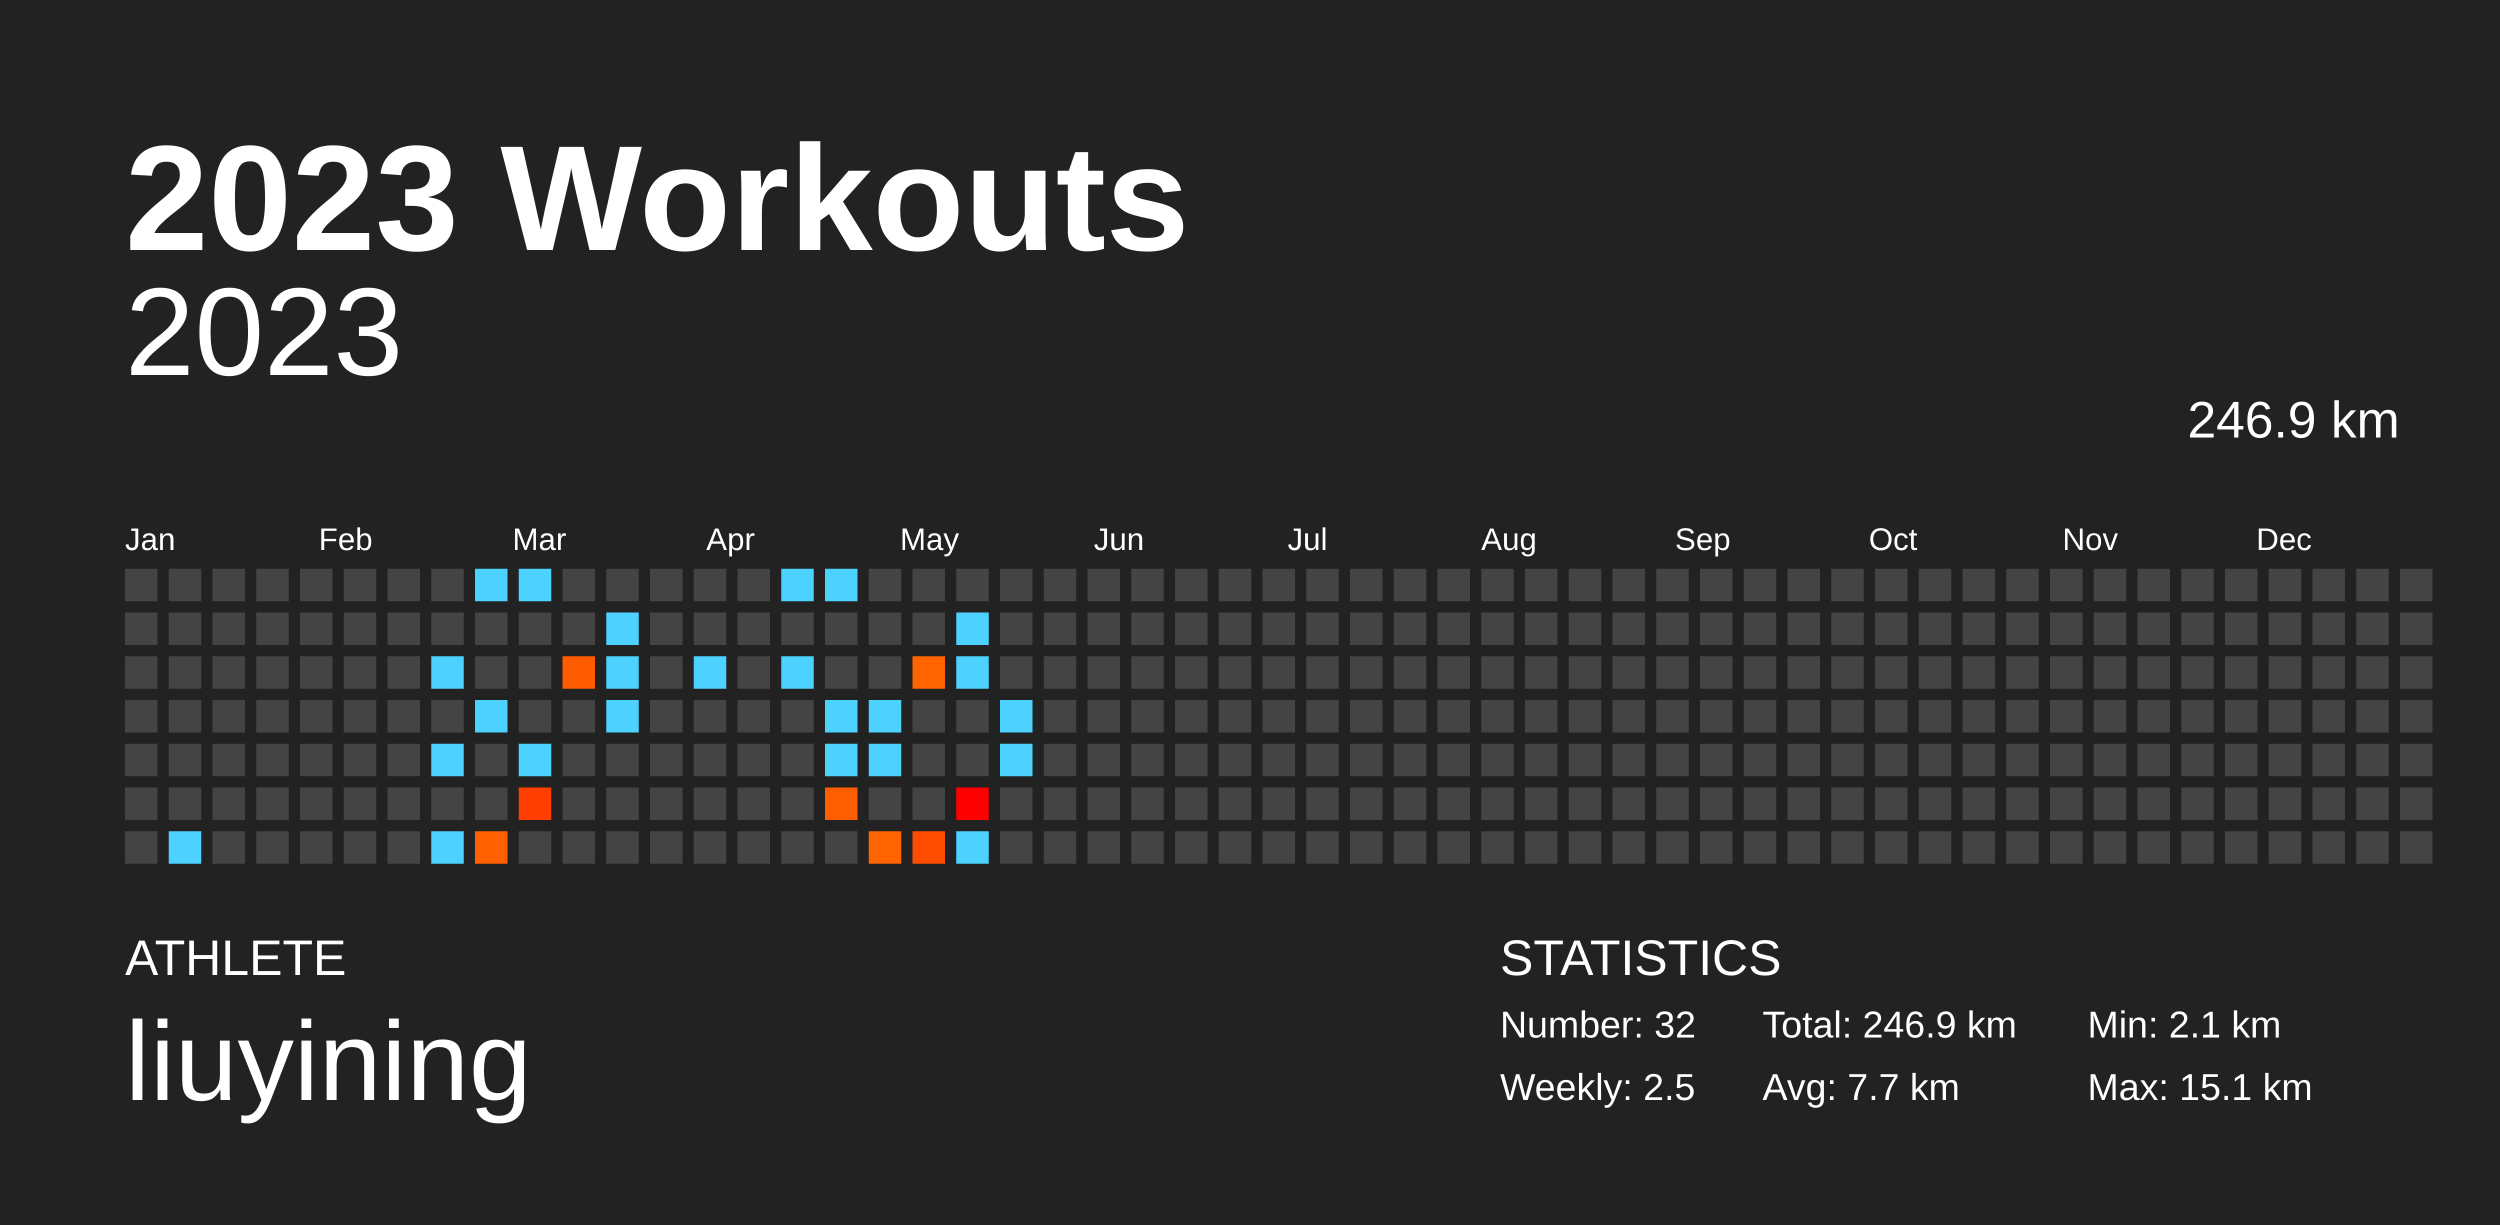
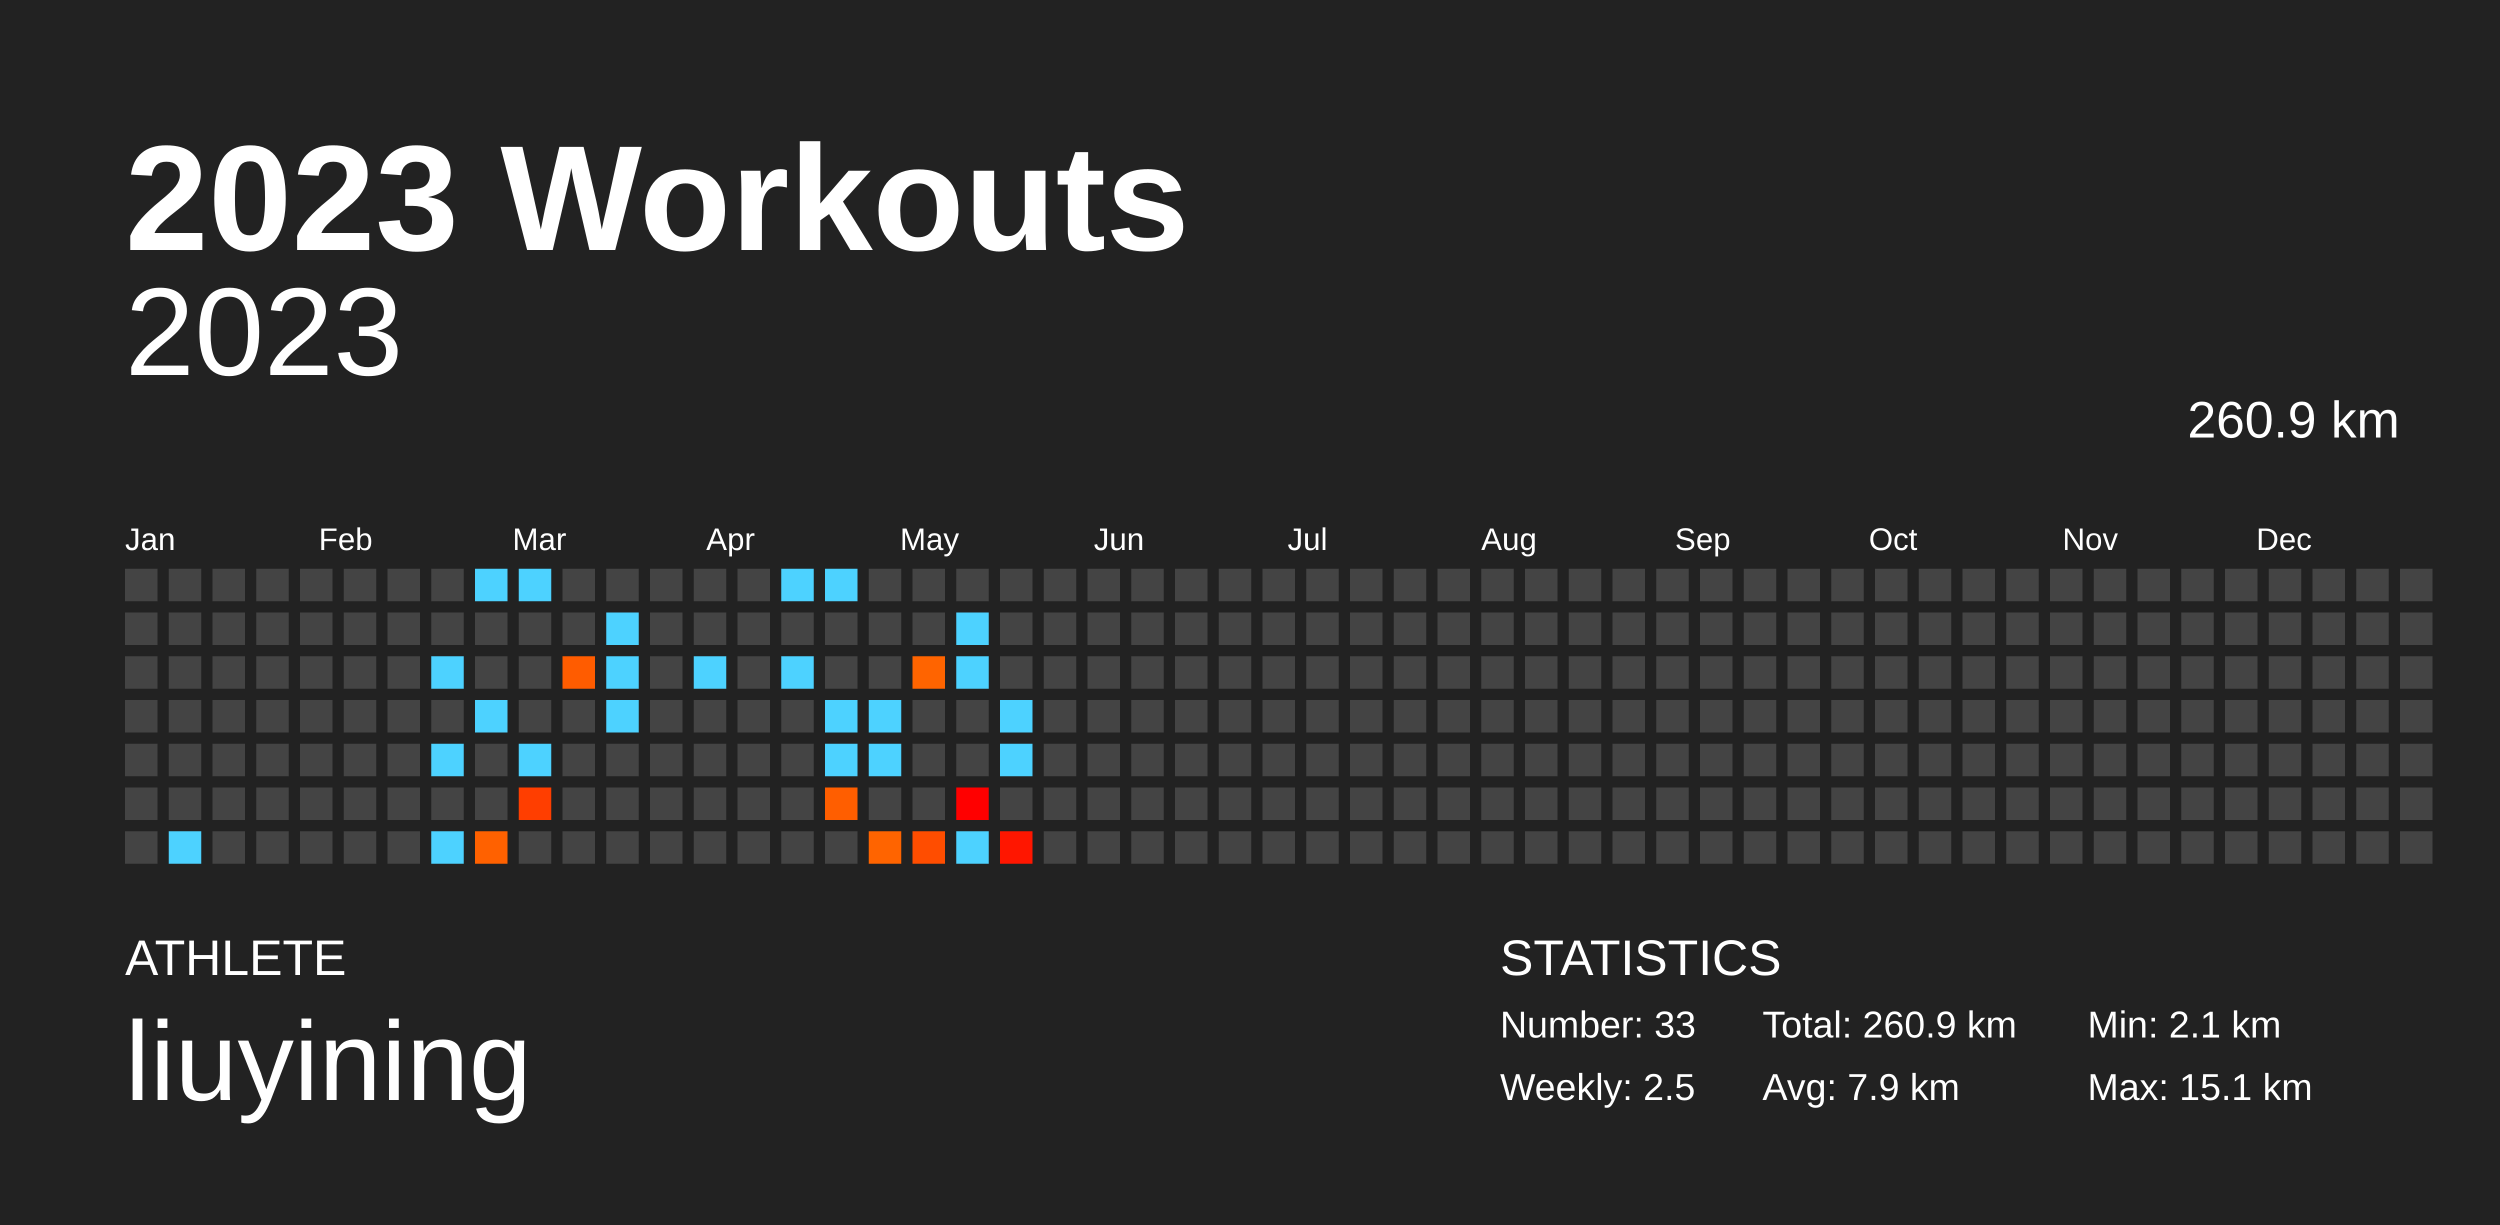
<svg xmlns="http://www.w3.org/2000/svg" baseProfile="full" height="98mm" version="1.1" viewBox="0,0,200,98" width="200mm">
  <defs />
  <rect fill="#222222" height="98" width="200" x="0" y="0" />
  <text fill="#FFFFFF" style="font-size:12px; font-family:Arial; font-weight:bold;" x="10" y="20">2023 Workouts</text>
  <text fill="#FFFFFF" style="font-size:4px; font-family:Arial" x="10" y="78">ATHLETE</text>
  <text fill="#FFFFFF" style="font-size:9px; font-family:Arial" x="10" y="88">liuyining</text>
  <text fill="#FFFFFF" style="font-size:4px; font-family:Arial" x="120" y="78">STATISTICS</text>
-   <text fill="#FFFFFF" style="font-size:3px; font-family:Arial" x="120" y="83">Number: 32</text>
+   <text fill="#FFFFFF" style="font-size:3px; font-family:Arial" x="120" y="83">Number: 33</text>
  <text fill="#FFFFFF" style="font-size:3px; font-family:Arial" x="120" y="88">Weekly: 2.5</text>
-   <text fill="#FFFFFF" style="font-size:3px; font-family:Arial" x="141" y="83">Total: 246.9 km</text>
-   <text fill="#FFFFFF" style="font-size:3px; font-family:Arial" x="141" y="88">Avg: 7.7 km</text>
+   <text fill="#FFFFFF" style="font-size:3px; font-family:Arial" x="141" y="83">Total: 260.9 km</text>
+   <text fill="#FFFFFF" style="font-size:3px; font-family:Arial" x="141" y="88">Avg: 7.9 km</text>
  <text fill="#FFFFFF" style="font-size:3px; font-family:Arial" x="167" y="83">Min: 2.1 km</text>
  <text fill="#FFFFFF" style="font-size:3px; font-family:Arial" x="167" y="88">Max: 15.1 km</text>
  <text alignment-baseline="hanging" fill="#FFFFFF" style="font-size:10.0px; font-family:Arial;" x="10" y="30">2023</text>
-   <text alignment-baseline="hanging" fill="#FFFFFF" style="font-size:4.125px; font-family:Arial;" x="175" y="35">246.9 km</text>
+   <text alignment-baseline="hanging" fill="#FFFFFF" style="font-size:4.125px; font-family:Arial;" x="175" y="35">260.9 km</text>
  <text fill="#FFFFFF" style="font-size:2.5px; font-family:Arial" x="10.0" y="44">Jan</text>
  <text fill="#FFFFFF" style="font-size:2.5px; font-family:Arial" x="25.5" y="44">Feb</text>
  <text fill="#FFFFFF" style="font-size:2.5px; font-family:Arial" x="41.0" y="44">Mar</text>
  <text fill="#FFFFFF" style="font-size:2.5px; font-family:Arial" x="56.5" y="44">Apr</text>
  <text fill="#FFFFFF" style="font-size:2.5px; font-family:Arial" x="72.0" y="44">May</text>
  <text fill="#FFFFFF" style="font-size:2.5px; font-family:Arial" x="87.5" y="44">Jun</text>
  <text fill="#FFFFFF" style="font-size:2.5px; font-family:Arial" x="103.0" y="44">Jul</text>
  <text fill="#FFFFFF" style="font-size:2.5px; font-family:Arial" x="118.5" y="44">Aug</text>
  <text fill="#FFFFFF" style="font-size:2.5px; font-family:Arial" x="134.0" y="44">Sep</text>
  <text fill="#FFFFFF" style="font-size:2.5px; font-family:Arial" x="149.5" y="44">Oct</text>
  <text fill="#FFFFFF" style="font-size:2.5px; font-family:Arial" x="165.0" y="44">Nov</text>
  <text fill="#FFFFFF" style="font-size:2.5px; font-family:Arial" x="180.5" y="44">Dec</text>
  <rect fill="#444444" height="2.6" width="2.6" x="10.0" y="45.5" />
  <rect fill="#444444" height="2.6" width="2.6" x="10.0" y="49.0" />
  <rect fill="#444444" height="2.6" width="2.6" x="10.0" y="52.5" />
  <rect fill="#444444" height="2.6" width="2.6" x="10.0" y="56.0" />
  <rect fill="#444444" height="2.6" width="2.6" x="10.0" y="59.5" />
  <rect fill="#444444" height="2.6" width="2.6" x="10.0" y="63.0" />
  <rect fill="#444444" height="2.6" width="2.6" x="10.0" y="66.5" />
  <rect fill="#444444" height="2.6" width="2.6" x="13.5" y="45.5" />
  <rect fill="#444444" height="2.6" width="2.6" x="13.5" y="49.0" />
  <rect fill="#444444" height="2.6" width="2.6" x="13.5" y="52.5" />
  <rect fill="#444444" height="2.6" width="2.6" x="13.5" y="56.0" />
  <rect fill="#444444" height="2.6" width="2.6" x="13.5" y="59.5" />
  <rect fill="#444444" height="2.6" width="2.6" x="13.5" y="63.0" />
  <rect fill="#4dd2ff" height="2.6" width="2.6" x="13.5" y="66.5" />
  <rect fill="#444444" height="2.6" width="2.6" x="17.0" y="45.5" />
  <rect fill="#444444" height="2.6" width="2.6" x="17.0" y="49.0" />
  <rect fill="#444444" height="2.6" width="2.6" x="17.0" y="52.5" />
  <rect fill="#444444" height="2.6" width="2.6" x="17.0" y="56.0" />
  <rect fill="#444444" height="2.6" width="2.6" x="17.0" y="59.5" />
  <rect fill="#444444" height="2.6" width="2.6" x="17.0" y="63.0" />
  <rect fill="#444444" height="2.6" width="2.6" x="17.0" y="66.5" />
  <rect fill="#444444" height="2.6" width="2.6" x="20.5" y="45.5" />
  <rect fill="#444444" height="2.6" width="2.6" x="20.5" y="49.0" />
  <rect fill="#444444" height="2.6" width="2.6" x="20.5" y="52.5" />
  <rect fill="#444444" height="2.6" width="2.6" x="20.5" y="56.0" />
  <rect fill="#444444" height="2.6" width="2.6" x="20.5" y="59.5" />
  <rect fill="#444444" height="2.6" width="2.6" x="20.5" y="63.0" />
  <rect fill="#444444" height="2.6" width="2.6" x="20.5" y="66.5" />
  <rect fill="#444444" height="2.6" width="2.6" x="24.0" y="45.5" />
  <rect fill="#444444" height="2.6" width="2.6" x="24.0" y="49.0" />
  <rect fill="#444444" height="2.6" width="2.6" x="24.0" y="52.5" />
  <rect fill="#444444" height="2.6" width="2.6" x="24.0" y="56.0" />
  <rect fill="#444444" height="2.6" width="2.6" x="24.0" y="59.5" />
  <rect fill="#444444" height="2.6" width="2.6" x="24.0" y="63.0" />
  <rect fill="#444444" height="2.6" width="2.6" x="24.0" y="66.5" />
  <rect fill="#444444" height="2.6" width="2.6" x="27.5" y="45.5" />
  <rect fill="#444444" height="2.6" width="2.6" x="27.5" y="49.0" />
  <rect fill="#444444" height="2.6" width="2.6" x="27.5" y="52.5" />
  <rect fill="#444444" height="2.6" width="2.6" x="27.5" y="56.0" />
  <rect fill="#444444" height="2.6" width="2.6" x="27.5" y="59.5" />
  <rect fill="#444444" height="2.6" width="2.6" x="27.5" y="63.0" />
  <rect fill="#444444" height="2.6" width="2.6" x="27.5" y="66.5" />
  <rect fill="#444444" height="2.6" width="2.6" x="31.0" y="45.5" />
  <rect fill="#444444" height="2.6" width="2.6" x="31.0" y="49.0" />
  <rect fill="#444444" height="2.6" width="2.6" x="31.0" y="52.5" />
  <rect fill="#444444" height="2.6" width="2.6" x="31.0" y="56.0" />
  <rect fill="#444444" height="2.6" width="2.6" x="31.0" y="59.5" />
  <rect fill="#444444" height="2.6" width="2.6" x="31.0" y="63.0" />
  <rect fill="#444444" height="2.6" width="2.6" x="31.0" y="66.5" />
  <rect fill="#444444" height="2.6" width="2.6" x="34.5" y="45.5" />
  <rect fill="#444444" height="2.6" width="2.6" x="34.5" y="49.0" />
  <rect fill="#4dd2ff" height="2.6" width="2.6" x="34.5" y="52.5" />
  <rect fill="#444444" height="2.6" width="2.6" x="34.5" y="56.0" />
  <rect fill="#4dd2ff" height="2.6" width="2.6" x="34.5" y="59.5" />
  <rect fill="#444444" height="2.6" width="2.6" x="34.5" y="63.0" />
  <rect fill="#4dd2ff" height="2.6" width="2.6" x="34.5" y="66.5" />
  <rect fill="#4dd2ff" height="2.6" width="2.6" x="38.0" y="45.5" />
  <rect fill="#444444" height="2.6" width="2.6" x="38.0" y="49.0" />
  <rect fill="#444444" height="2.6" width="2.6" x="38.0" y="52.5" />
  <rect fill="#4dd2ff" height="2.6" width="2.6" x="38.0" y="56.0" />
  <rect fill="#444444" height="2.6" width="2.6" x="38.0" y="59.5" />
  <rect fill="#444444" height="2.6" width="2.6" x="38.0" y="63.0" />
  <rect fill="#ff6100" height="2.6" width="2.6" x="38.0" y="66.5" />
  <rect fill="#4dd2ff" height="2.6" width="2.6" x="41.5" y="45.5" />
  <rect fill="#444444" height="2.6" width="2.6" x="41.5" y="49.0" />
  <rect fill="#444444" height="2.6" width="2.6" x="41.5" y="52.5" />
  <rect fill="#444444" height="2.6" width="2.6" x="41.5" y="56.0" />
  <rect fill="#4dd2ff" height="2.6" width="2.6" x="41.5" y="59.5" />
  <rect fill="#ff3e00" height="2.6" width="2.6" x="41.5" y="63.0" />
  <rect fill="#444444" height="2.6" width="2.6" x="41.5" y="66.5" />
  <rect fill="#444444" height="2.6" width="2.6" x="45.0" y="45.5" />
  <rect fill="#444444" height="2.6" width="2.6" x="45.0" y="49.0" />
  <rect fill="#ff5c00" height="2.6" width="2.6" x="45.0" y="52.5" />
  <rect fill="#444444" height="2.6" width="2.6" x="45.0" y="56.0" />
  <rect fill="#444444" height="2.6" width="2.6" x="45.0" y="59.5" />
  <rect fill="#444444" height="2.6" width="2.6" x="45.0" y="63.0" />
  <rect fill="#444444" height="2.6" width="2.6" x="45.0" y="66.5" />
  <rect fill="#444444" height="2.6" width="2.6" x="48.5" y="45.5" />
  <rect fill="#4dd2ff" height="2.6" width="2.6" x="48.5" y="49.0" />
  <rect fill="#4dd2ff" height="2.6" width="2.6" x="48.5" y="52.5" />
  <rect fill="#4dd2ff" height="2.6" width="2.6" x="48.5" y="56.0" />
  <rect fill="#444444" height="2.6" width="2.6" x="48.5" y="59.5" />
  <rect fill="#444444" height="2.6" width="2.6" x="48.5" y="63.0" />
  <rect fill="#444444" height="2.6" width="2.6" x="48.5" y="66.5" />
  <rect fill="#444444" height="2.6" width="2.6" x="52.0" y="45.5" />
  <rect fill="#444444" height="2.6" width="2.6" x="52.0" y="49.0" />
  <rect fill="#444444" height="2.6" width="2.6" x="52.0" y="52.5" />
  <rect fill="#444444" height="2.6" width="2.6" x="52.0" y="56.0" />
  <rect fill="#444444" height="2.6" width="2.6" x="52.0" y="59.5" />
  <rect fill="#444444" height="2.6" width="2.6" x="52.0" y="63.0" />
  <rect fill="#444444" height="2.6" width="2.6" x="52.0" y="66.5" />
  <rect fill="#444444" height="2.6" width="2.6" x="55.5" y="45.5" />
  <rect fill="#444444" height="2.6" width="2.6" x="55.5" y="49.0" />
  <rect fill="#4dd2ff" height="2.6" width="2.6" x="55.5" y="52.5" />
  <rect fill="#444444" height="2.6" width="2.6" x="55.5" y="56.0" />
  <rect fill="#444444" height="2.6" width="2.6" x="55.5" y="59.5" />
  <rect fill="#444444" height="2.6" width="2.6" x="55.5" y="63.0" />
  <rect fill="#444444" height="2.6" width="2.6" x="55.5" y="66.5" />
  <rect fill="#444444" height="2.6" width="2.6" x="59.0" y="45.5" />
  <rect fill="#444444" height="2.6" width="2.6" x="59.0" y="49.0" />
  <rect fill="#444444" height="2.6" width="2.6" x="59.0" y="52.5" />
  <rect fill="#444444" height="2.6" width="2.6" x="59.0" y="56.0" />
  <rect fill="#444444" height="2.6" width="2.6" x="59.0" y="59.5" />
  <rect fill="#444444" height="2.6" width="2.6" x="59.0" y="63.0" />
  <rect fill="#444444" height="2.6" width="2.6" x="59.0" y="66.5" />
  <rect fill="#4dd2ff" height="2.6" width="2.6" x="62.5" y="45.5" />
  <rect fill="#444444" height="2.6" width="2.6" x="62.5" y="49.0" />
  <rect fill="#4dd2ff" height="2.6" width="2.6" x="62.5" y="52.5" />
  <rect fill="#444444" height="2.6" width="2.6" x="62.5" y="56.0" />
  <rect fill="#444444" height="2.6" width="2.6" x="62.5" y="59.5" />
  <rect fill="#444444" height="2.6" width="2.6" x="62.5" y="63.0" />
  <rect fill="#444444" height="2.6" width="2.6" x="62.5" y="66.5" />
  <rect fill="#4dd2ff" height="2.6" width="2.6" x="66.0" y="45.5" />
  <rect fill="#444444" height="2.6" width="2.6" x="66.0" y="49.0" />
  <rect fill="#444444" height="2.6" width="2.6" x="66.0" y="52.5" />
  <rect fill="#4dd2ff" height="2.6" width="2.6" x="66.0" y="56.0" />
  <rect fill="#4dd2ff" height="2.6" width="2.6" x="66.0" y="59.5" />
  <rect fill="#ff5e00" height="2.6" width="2.6" x="66.0" y="63.0" />
  <rect fill="#444444" height="2.6" width="2.6" x="66.0" y="66.5" />
  <rect fill="#444444" height="2.6" width="2.6" x="69.5" y="45.5" />
  <rect fill="#444444" height="2.6" width="2.6" x="69.5" y="49.0" />
  <rect fill="#444444" height="2.6" width="2.6" x="69.5" y="52.5" />
  <rect fill="#4dd2ff" height="2.6" width="2.6" x="69.5" y="56.0" />
  <rect fill="#4dd2ff" height="2.6" width="2.6" x="69.5" y="59.5" />
  <rect fill="#444444" height="2.6" width="2.6" x="69.5" y="63.0" />
  <rect fill="#ff6400" height="2.6" width="2.6" x="69.5" y="66.5" />
  <rect fill="#444444" height="2.6" width="2.6" x="73.0" y="45.5" />
  <rect fill="#444444" height="2.6" width="2.6" x="73.0" y="49.0" />
  <rect fill="#ff6400" height="2.6" width="2.6" x="73.0" y="52.5" />
  <rect fill="#444444" height="2.6" width="2.6" x="73.0" y="56.0" />
  <rect fill="#444444" height="2.6" width="2.6" x="73.0" y="59.5" />
  <rect fill="#444444" height="2.6" width="2.6" x="73.0" y="63.0" />
  <rect fill="#ff4d00" height="2.6" width="2.6" x="73.0" y="66.5" />
  <rect fill="#444444" height="2.6" width="2.6" x="76.5" y="45.5" />
  <rect fill="#4dd2ff" height="2.6" width="2.6" x="76.5" y="49.0" />
  <rect fill="#4dd2ff" height="2.6" width="2.6" x="76.5" y="52.5" />
  <rect fill="#444444" height="2.6" width="2.6" x="76.5" y="56.0" />
  <rect fill="#444444" height="2.6" width="2.6" x="76.5" y="59.5" />
  <rect fill="#ff0000" height="2.6" width="2.6" x="76.5" y="63.0" />
  <rect fill="#4dd2ff" height="2.6" width="2.6" x="76.5" y="66.5" />
  <rect fill="#444444" height="2.6" width="2.6" x="80.0" y="45.5" />
  <rect fill="#444444" height="2.6" width="2.6" x="80.0" y="49.0" />
  <rect fill="#444444" height="2.6" width="2.6" x="80.0" y="52.5" />
  <rect fill="#4dd2ff" height="2.6" width="2.6" x="80.0" y="56.0" />
  <rect fill="#4dd2ff" height="2.6" width="2.6" x="80.0" y="59.5" />
  <rect fill="#444444" height="2.6" width="2.6" x="80.0" y="63.0" />
-   <rect fill="#444444" height="2.6" width="2.6" x="80.0" y="66.5" />
+   <rect fill="#ff1600" height="2.6" width="2.6" x="80.0" y="66.5" />
  <rect fill="#444444" height="2.6" width="2.6" x="83.5" y="45.5" />
  <rect fill="#444444" height="2.6" width="2.6" x="83.5" y="49.0" />
  <rect fill="#444444" height="2.6" width="2.6" x="83.5" y="52.5" />
  <rect fill="#444444" height="2.6" width="2.6" x="83.5" y="56.0" />
  <rect fill="#444444" height="2.6" width="2.6" x="83.5" y="59.5" />
  <rect fill="#444444" height="2.6" width="2.6" x="83.5" y="63.0" />
  <rect fill="#444444" height="2.6" width="2.6" x="83.5" y="66.5" />
  <rect fill="#444444" height="2.6" width="2.6" x="87.0" y="45.5" />
  <rect fill="#444444" height="2.6" width="2.6" x="87.0" y="49.0" />
  <rect fill="#444444" height="2.6" width="2.6" x="87.0" y="52.5" />
  <rect fill="#444444" height="2.6" width="2.6" x="87.0" y="56.0" />
  <rect fill="#444444" height="2.6" width="2.6" x="87.0" y="59.5" />
  <rect fill="#444444" height="2.6" width="2.6" x="87.0" y="63.0" />
  <rect fill="#444444" height="2.6" width="2.6" x="87.0" y="66.5" />
  <rect fill="#444444" height="2.6" width="2.6" x="90.5" y="45.5" />
  <rect fill="#444444" height="2.6" width="2.6" x="90.5" y="49.0" />
  <rect fill="#444444" height="2.6" width="2.6" x="90.5" y="52.5" />
  <rect fill="#444444" height="2.6" width="2.6" x="90.5" y="56.0" />
  <rect fill="#444444" height="2.6" width="2.6" x="90.5" y="59.5" />
  <rect fill="#444444" height="2.6" width="2.6" x="90.5" y="63.0" />
  <rect fill="#444444" height="2.6" width="2.6" x="90.5" y="66.5" />
  <rect fill="#444444" height="2.6" width="2.6" x="94.0" y="45.5" />
  <rect fill="#444444" height="2.6" width="2.6" x="94.0" y="49.0" />
  <rect fill="#444444" height="2.6" width="2.6" x="94.0" y="52.5" />
  <rect fill="#444444" height="2.6" width="2.6" x="94.0" y="56.0" />
  <rect fill="#444444" height="2.6" width="2.6" x="94.0" y="59.5" />
  <rect fill="#444444" height="2.6" width="2.6" x="94.0" y="63.0" />
  <rect fill="#444444" height="2.6" width="2.6" x="94.0" y="66.5" />
  <rect fill="#444444" height="2.6" width="2.6" x="97.5" y="45.5" />
  <rect fill="#444444" height="2.6" width="2.6" x="97.5" y="49.0" />
  <rect fill="#444444" height="2.6" width="2.6" x="97.5" y="52.5" />
  <rect fill="#444444" height="2.6" width="2.6" x="97.5" y="56.0" />
  <rect fill="#444444" height="2.6" width="2.6" x="97.5" y="59.5" />
  <rect fill="#444444" height="2.6" width="2.6" x="97.5" y="63.0" />
  <rect fill="#444444" height="2.6" width="2.6" x="97.5" y="66.5" />
  <rect fill="#444444" height="2.6" width="2.6" x="101.0" y="45.5" />
  <rect fill="#444444" height="2.6" width="2.6" x="101.0" y="49.0" />
  <rect fill="#444444" height="2.6" width="2.6" x="101.0" y="52.5" />
  <rect fill="#444444" height="2.6" width="2.6" x="101.0" y="56.0" />
  <rect fill="#444444" height="2.6" width="2.6" x="101.0" y="59.5" />
  <rect fill="#444444" height="2.6" width="2.6" x="101.0" y="63.0" />
  <rect fill="#444444" height="2.6" width="2.6" x="101.0" y="66.5" />
  <rect fill="#444444" height="2.6" width="2.6" x="104.5" y="45.5" />
  <rect fill="#444444" height="2.6" width="2.6" x="104.5" y="49.0" />
  <rect fill="#444444" height="2.6" width="2.6" x="104.5" y="52.5" />
  <rect fill="#444444" height="2.6" width="2.6" x="104.5" y="56.0" />
  <rect fill="#444444" height="2.6" width="2.6" x="104.5" y="59.5" />
  <rect fill="#444444" height="2.6" width="2.6" x="104.5" y="63.0" />
  <rect fill="#444444" height="2.6" width="2.6" x="104.5" y="66.5" />
  <rect fill="#444444" height="2.6" width="2.6" x="108.0" y="45.5" />
  <rect fill="#444444" height="2.6" width="2.6" x="108.0" y="49.0" />
  <rect fill="#444444" height="2.6" width="2.6" x="108.0" y="52.5" />
  <rect fill="#444444" height="2.6" width="2.6" x="108.0" y="56.0" />
  <rect fill="#444444" height="2.6" width="2.6" x="108.0" y="59.5" />
  <rect fill="#444444" height="2.6" width="2.6" x="108.0" y="63.0" />
  <rect fill="#444444" height="2.6" width="2.6" x="108.0" y="66.5" />
  <rect fill="#444444" height="2.6" width="2.6" x="111.5" y="45.5" />
  <rect fill="#444444" height="2.6" width="2.6" x="111.5" y="49.0" />
  <rect fill="#444444" height="2.6" width="2.6" x="111.5" y="52.5" />
  <rect fill="#444444" height="2.6" width="2.6" x="111.5" y="56.0" />
  <rect fill="#444444" height="2.6" width="2.6" x="111.5" y="59.5" />
  <rect fill="#444444" height="2.6" width="2.6" x="111.5" y="63.0" />
  <rect fill="#444444" height="2.6" width="2.6" x="111.5" y="66.5" />
  <rect fill="#444444" height="2.6" width="2.6" x="115.0" y="45.5" />
  <rect fill="#444444" height="2.6" width="2.6" x="115.0" y="49.0" />
  <rect fill="#444444" height="2.6" width="2.6" x="115.0" y="52.5" />
  <rect fill="#444444" height="2.6" width="2.6" x="115.0" y="56.0" />
  <rect fill="#444444" height="2.6" width="2.6" x="115.0" y="59.5" />
  <rect fill="#444444" height="2.6" width="2.6" x="115.0" y="63.0" />
  <rect fill="#444444" height="2.6" width="2.6" x="115.0" y="66.5" />
  <rect fill="#444444" height="2.6" width="2.6" x="118.5" y="45.5" />
  <rect fill="#444444" height="2.6" width="2.6" x="118.5" y="49.0" />
  <rect fill="#444444" height="2.6" width="2.6" x="118.5" y="52.5" />
  <rect fill="#444444" height="2.6" width="2.6" x="118.5" y="56.0" />
  <rect fill="#444444" height="2.6" width="2.6" x="118.5" y="59.5" />
  <rect fill="#444444" height="2.6" width="2.6" x="118.5" y="63.0" />
  <rect fill="#444444" height="2.6" width="2.6" x="118.5" y="66.5" />
  <rect fill="#444444" height="2.6" width="2.6" x="122.0" y="45.5" />
  <rect fill="#444444" height="2.6" width="2.6" x="122.0" y="49.0" />
  <rect fill="#444444" height="2.6" width="2.6" x="122.0" y="52.5" />
  <rect fill="#444444" height="2.6" width="2.6" x="122.0" y="56.0" />
  <rect fill="#444444" height="2.6" width="2.6" x="122.0" y="59.5" />
  <rect fill="#444444" height="2.6" width="2.6" x="122.0" y="63.0" />
  <rect fill="#444444" height="2.6" width="2.6" x="122.0" y="66.5" />
  <rect fill="#444444" height="2.6" width="2.6" x="125.5" y="45.5" />
  <rect fill="#444444" height="2.6" width="2.6" x="125.5" y="49.0" />
  <rect fill="#444444" height="2.6" width="2.6" x="125.5" y="52.5" />
  <rect fill="#444444" height="2.6" width="2.6" x="125.5" y="56.0" />
  <rect fill="#444444" height="2.6" width="2.6" x="125.5" y="59.5" />
  <rect fill="#444444" height="2.6" width="2.6" x="125.5" y="63.0" />
  <rect fill="#444444" height="2.6" width="2.6" x="125.5" y="66.5" />
  <rect fill="#444444" height="2.6" width="2.6" x="129.0" y="45.5" />
  <rect fill="#444444" height="2.6" width="2.6" x="129.0" y="49.0" />
  <rect fill="#444444" height="2.6" width="2.6" x="129.0" y="52.5" />
  <rect fill="#444444" height="2.6" width="2.6" x="129.0" y="56.0" />
  <rect fill="#444444" height="2.6" width="2.6" x="129.0" y="59.5" />
  <rect fill="#444444" height="2.6" width="2.6" x="129.0" y="63.0" />
  <rect fill="#444444" height="2.6" width="2.6" x="129.0" y="66.5" />
  <rect fill="#444444" height="2.6" width="2.6" x="132.5" y="45.5" />
  <rect fill="#444444" height="2.6" width="2.6" x="132.5" y="49.0" />
  <rect fill="#444444" height="2.6" width="2.6" x="132.5" y="52.5" />
  <rect fill="#444444" height="2.6" width="2.6" x="132.5" y="56.0" />
  <rect fill="#444444" height="2.6" width="2.6" x="132.5" y="59.5" />
  <rect fill="#444444" height="2.6" width="2.6" x="132.5" y="63.0" />
  <rect fill="#444444" height="2.6" width="2.6" x="132.5" y="66.5" />
  <rect fill="#444444" height="2.6" width="2.6" x="136.0" y="45.5" />
  <rect fill="#444444" height="2.6" width="2.6" x="136.0" y="49.0" />
  <rect fill="#444444" height="2.6" width="2.6" x="136.0" y="52.5" />
  <rect fill="#444444" height="2.6" width="2.6" x="136.0" y="56.0" />
  <rect fill="#444444" height="2.6" width="2.6" x="136.0" y="59.5" />
  <rect fill="#444444" height="2.6" width="2.6" x="136.0" y="63.0" />
  <rect fill="#444444" height="2.6" width="2.6" x="136.0" y="66.5" />
  <rect fill="#444444" height="2.6" width="2.6" x="139.5" y="45.5" />
  <rect fill="#444444" height="2.6" width="2.6" x="139.5" y="49.0" />
  <rect fill="#444444" height="2.6" width="2.6" x="139.5" y="52.5" />
  <rect fill="#444444" height="2.6" width="2.6" x="139.5" y="56.0" />
  <rect fill="#444444" height="2.6" width="2.6" x="139.5" y="59.5" />
  <rect fill="#444444" height="2.6" width="2.6" x="139.5" y="63.0" />
  <rect fill="#444444" height="2.6" width="2.6" x="139.5" y="66.5" />
  <rect fill="#444444" height="2.6" width="2.6" x="143.0" y="45.5" />
  <rect fill="#444444" height="2.6" width="2.6" x="143.0" y="49.0" />
  <rect fill="#444444" height="2.6" width="2.6" x="143.0" y="52.5" />
  <rect fill="#444444" height="2.6" width="2.6" x="143.0" y="56.0" />
  <rect fill="#444444" height="2.6" width="2.6" x="143.0" y="59.5" />
  <rect fill="#444444" height="2.6" width="2.6" x="143.0" y="63.0" />
  <rect fill="#444444" height="2.6" width="2.6" x="143.0" y="66.5" />
  <rect fill="#444444" height="2.6" width="2.6" x="146.5" y="45.5" />
  <rect fill="#444444" height="2.6" width="2.6" x="146.5" y="49.0" />
  <rect fill="#444444" height="2.6" width="2.6" x="146.5" y="52.5" />
  <rect fill="#444444" height="2.6" width="2.6" x="146.5" y="56.0" />
  <rect fill="#444444" height="2.6" width="2.6" x="146.5" y="59.5" />
  <rect fill="#444444" height="2.6" width="2.6" x="146.5" y="63.0" />
  <rect fill="#444444" height="2.6" width="2.6" x="146.5" y="66.5" />
  <rect fill="#444444" height="2.6" width="2.6" x="150.0" y="45.5" />
  <rect fill="#444444" height="2.6" width="2.6" x="150.0" y="49.0" />
  <rect fill="#444444" height="2.6" width="2.6" x="150.0" y="52.5" />
  <rect fill="#444444" height="2.6" width="2.6" x="150.0" y="56.0" />
  <rect fill="#444444" height="2.6" width="2.6" x="150.0" y="59.5" />
  <rect fill="#444444" height="2.6" width="2.6" x="150.0" y="63.0" />
  <rect fill="#444444" height="2.6" width="2.6" x="150.0" y="66.5" />
  <rect fill="#444444" height="2.6" width="2.6" x="153.5" y="45.5" />
  <rect fill="#444444" height="2.6" width="2.6" x="153.5" y="49.0" />
  <rect fill="#444444" height="2.6" width="2.6" x="153.5" y="52.5" />
  <rect fill="#444444" height="2.6" width="2.6" x="153.5" y="56.0" />
  <rect fill="#444444" height="2.6" width="2.6" x="153.5" y="59.5" />
  <rect fill="#444444" height="2.6" width="2.6" x="153.5" y="63.0" />
  <rect fill="#444444" height="2.6" width="2.6" x="153.5" y="66.5" />
  <rect fill="#444444" height="2.6" width="2.6" x="157.0" y="45.5" />
  <rect fill="#444444" height="2.6" width="2.6" x="157.0" y="49.0" />
  <rect fill="#444444" height="2.6" width="2.6" x="157.0" y="52.5" />
  <rect fill="#444444" height="2.6" width="2.6" x="157.0" y="56.0" />
  <rect fill="#444444" height="2.6" width="2.6" x="157.0" y="59.5" />
  <rect fill="#444444" height="2.6" width="2.6" x="157.0" y="63.0" />
  <rect fill="#444444" height="2.6" width="2.6" x="157.0" y="66.5" />
  <rect fill="#444444" height="2.6" width="2.6" x="160.5" y="45.5" />
  <rect fill="#444444" height="2.6" width="2.6" x="160.5" y="49.0" />
  <rect fill="#444444" height="2.6" width="2.6" x="160.5" y="52.5" />
  <rect fill="#444444" height="2.6" width="2.6" x="160.5" y="56.0" />
  <rect fill="#444444" height="2.6" width="2.6" x="160.5" y="59.5" />
  <rect fill="#444444" height="2.6" width="2.6" x="160.5" y="63.0" />
  <rect fill="#444444" height="2.6" width="2.6" x="160.5" y="66.5" />
  <rect fill="#444444" height="2.6" width="2.6" x="164.0" y="45.5" />
  <rect fill="#444444" height="2.6" width="2.6" x="164.0" y="49.0" />
  <rect fill="#444444" height="2.6" width="2.6" x="164.0" y="52.5" />
  <rect fill="#444444" height="2.6" width="2.6" x="164.0" y="56.0" />
  <rect fill="#444444" height="2.6" width="2.6" x="164.0" y="59.5" />
  <rect fill="#444444" height="2.6" width="2.6" x="164.0" y="63.0" />
  <rect fill="#444444" height="2.6" width="2.6" x="164.0" y="66.5" />
  <rect fill="#444444" height="2.6" width="2.6" x="167.5" y="45.5" />
  <rect fill="#444444" height="2.6" width="2.6" x="167.5" y="49.0" />
  <rect fill="#444444" height="2.6" width="2.6" x="167.5" y="52.5" />
  <rect fill="#444444" height="2.6" width="2.6" x="167.5" y="56.0" />
  <rect fill="#444444" height="2.6" width="2.6" x="167.5" y="59.5" />
  <rect fill="#444444" height="2.6" width="2.6" x="167.5" y="63.0" />
  <rect fill="#444444" height="2.6" width="2.6" x="167.5" y="66.5" />
  <rect fill="#444444" height="2.6" width="2.6" x="171.0" y="45.5" />
  <rect fill="#444444" height="2.6" width="2.6" x="171.0" y="49.0" />
  <rect fill="#444444" height="2.6" width="2.6" x="171.0" y="52.5" />
  <rect fill="#444444" height="2.6" width="2.6" x="171.0" y="56.0" />
  <rect fill="#444444" height="2.6" width="2.6" x="171.0" y="59.5" />
  <rect fill="#444444" height="2.6" width="2.6" x="171.0" y="63.0" />
  <rect fill="#444444" height="2.6" width="2.6" x="171.0" y="66.5" />
  <rect fill="#444444" height="2.6" width="2.6" x="174.5" y="45.5" />
  <rect fill="#444444" height="2.6" width="2.6" x="174.5" y="49.0" />
  <rect fill="#444444" height="2.6" width="2.6" x="174.5" y="52.5" />
  <rect fill="#444444" height="2.6" width="2.6" x="174.5" y="56.0" />
  <rect fill="#444444" height="2.6" width="2.6" x="174.5" y="59.5" />
  <rect fill="#444444" height="2.6" width="2.6" x="174.5" y="63.0" />
  <rect fill="#444444" height="2.6" width="2.6" x="174.5" y="66.5" />
  <rect fill="#444444" height="2.6" width="2.6" x="178.0" y="45.5" />
  <rect fill="#444444" height="2.6" width="2.6" x="178.0" y="49.0" />
  <rect fill="#444444" height="2.6" width="2.6" x="178.0" y="52.5" />
  <rect fill="#444444" height="2.6" width="2.6" x="178.0" y="56.0" />
  <rect fill="#444444" height="2.6" width="2.6" x="178.0" y="59.5" />
  <rect fill="#444444" height="2.6" width="2.6" x="178.0" y="63.0" />
  <rect fill="#444444" height="2.6" width="2.6" x="178.0" y="66.5" />
  <rect fill="#444444" height="2.6" width="2.6" x="181.5" y="45.5" />
  <rect fill="#444444" height="2.6" width="2.6" x="181.5" y="49.0" />
  <rect fill="#444444" height="2.6" width="2.6" x="181.5" y="52.5" />
  <rect fill="#444444" height="2.6" width="2.6" x="181.5" y="56.0" />
  <rect fill="#444444" height="2.6" width="2.6" x="181.5" y="59.5" />
  <rect fill="#444444" height="2.6" width="2.6" x="181.5" y="63.0" />
  <rect fill="#444444" height="2.6" width="2.6" x="181.5" y="66.5" />
  <rect fill="#444444" height="2.6" width="2.6" x="185.0" y="45.5" />
  <rect fill="#444444" height="2.6" width="2.6" x="185.0" y="49.0" />
  <rect fill="#444444" height="2.6" width="2.6" x="185.0" y="52.5" />
  <rect fill="#444444" height="2.6" width="2.6" x="185.0" y="56.0" />
  <rect fill="#444444" height="2.6" width="2.6" x="185.0" y="59.5" />
  <rect fill="#444444" height="2.6" width="2.6" x="185.0" y="63.0" />
  <rect fill="#444444" height="2.6" width="2.6" x="185.0" y="66.5" />
  <rect fill="#444444" height="2.6" width="2.6" x="188.5" y="45.5" />
  <rect fill="#444444" height="2.6" width="2.6" x="188.5" y="49.0" />
  <rect fill="#444444" height="2.6" width="2.6" x="188.5" y="52.5" />
  <rect fill="#444444" height="2.6" width="2.6" x="188.5" y="56.0" />
  <rect fill="#444444" height="2.6" width="2.6" x="188.5" y="59.5" />
  <rect fill="#444444" height="2.6" width="2.6" x="188.5" y="63.0" />
  <rect fill="#444444" height="2.6" width="2.6" x="188.5" y="66.5" />
  <rect fill="#444444" height="2.6" width="2.6" x="192.0" y="45.5" />
  <rect fill="#444444" height="2.6" width="2.6" x="192.0" y="49.0" />
  <rect fill="#444444" height="2.6" width="2.6" x="192.0" y="52.5" />
  <rect fill="#444444" height="2.6" width="2.6" x="192.0" y="56.0" />
  <rect fill="#444444" height="2.6" width="2.6" x="192.0" y="59.5" />
  <rect fill="#444444" height="2.6" width="2.6" x="192.0" y="63.0" />
  <rect fill="#444444" height="2.6" width="2.6" x="192.0" y="66.5" />
</svg>
